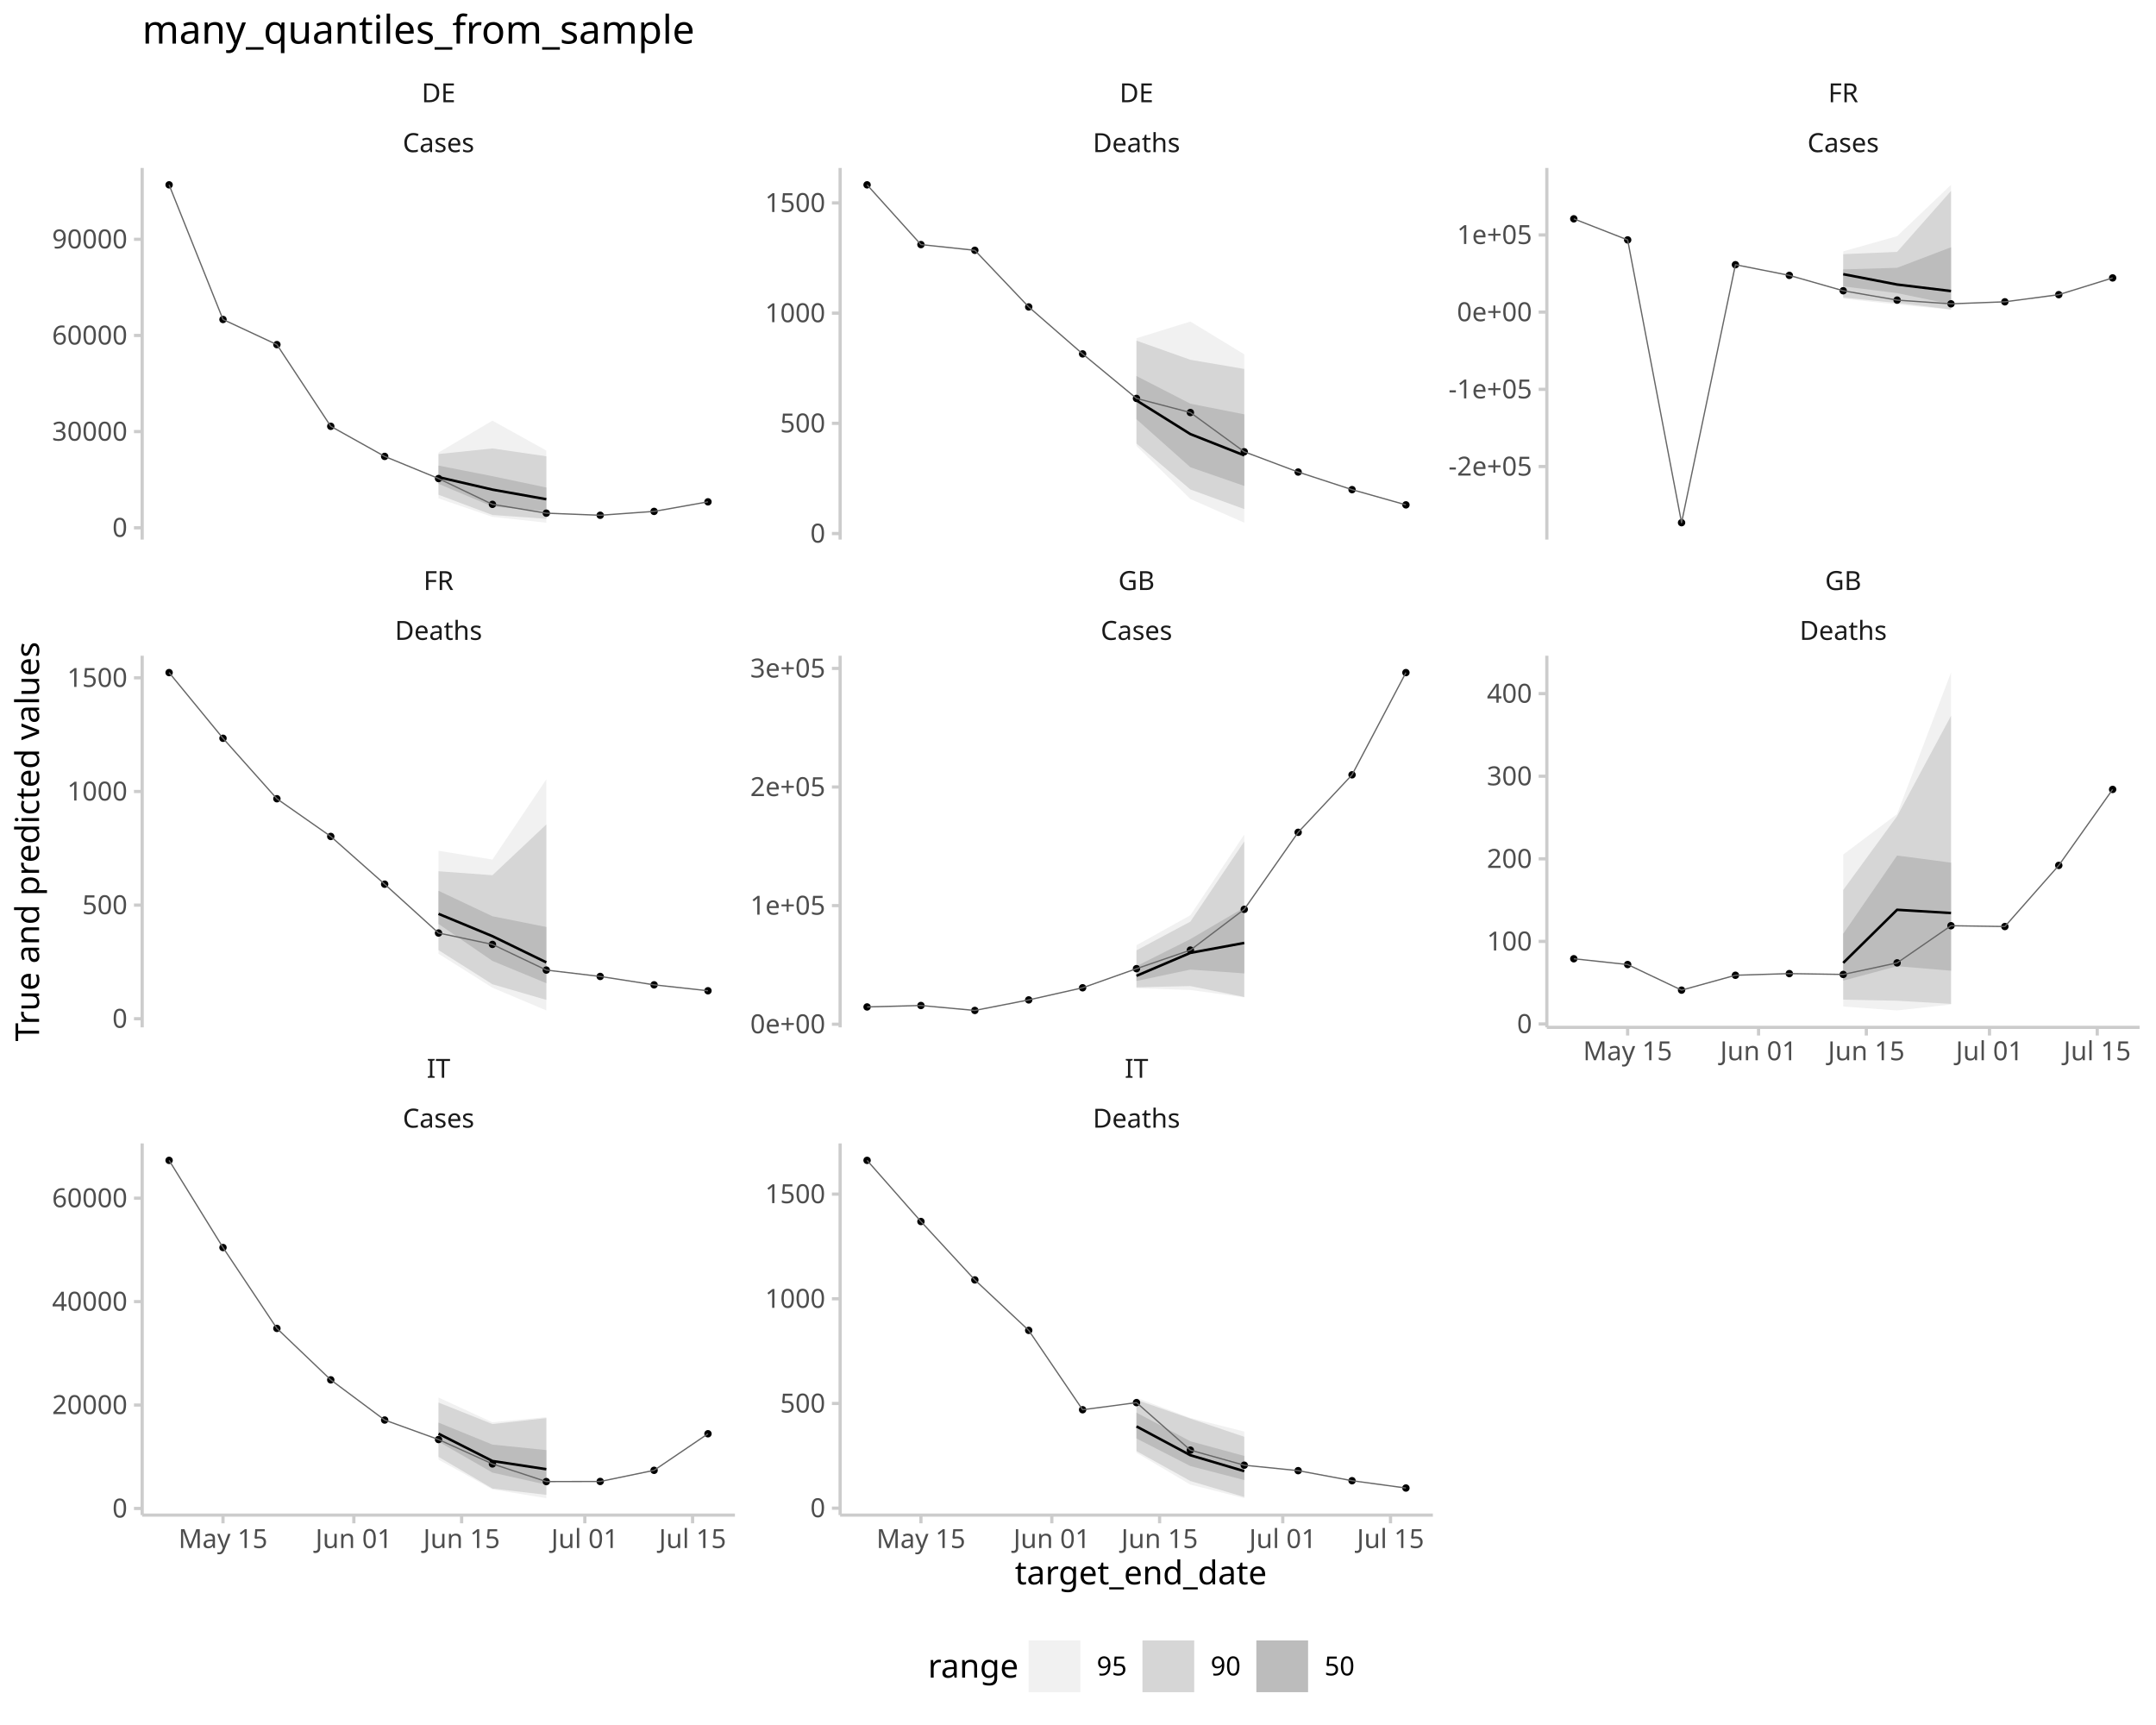
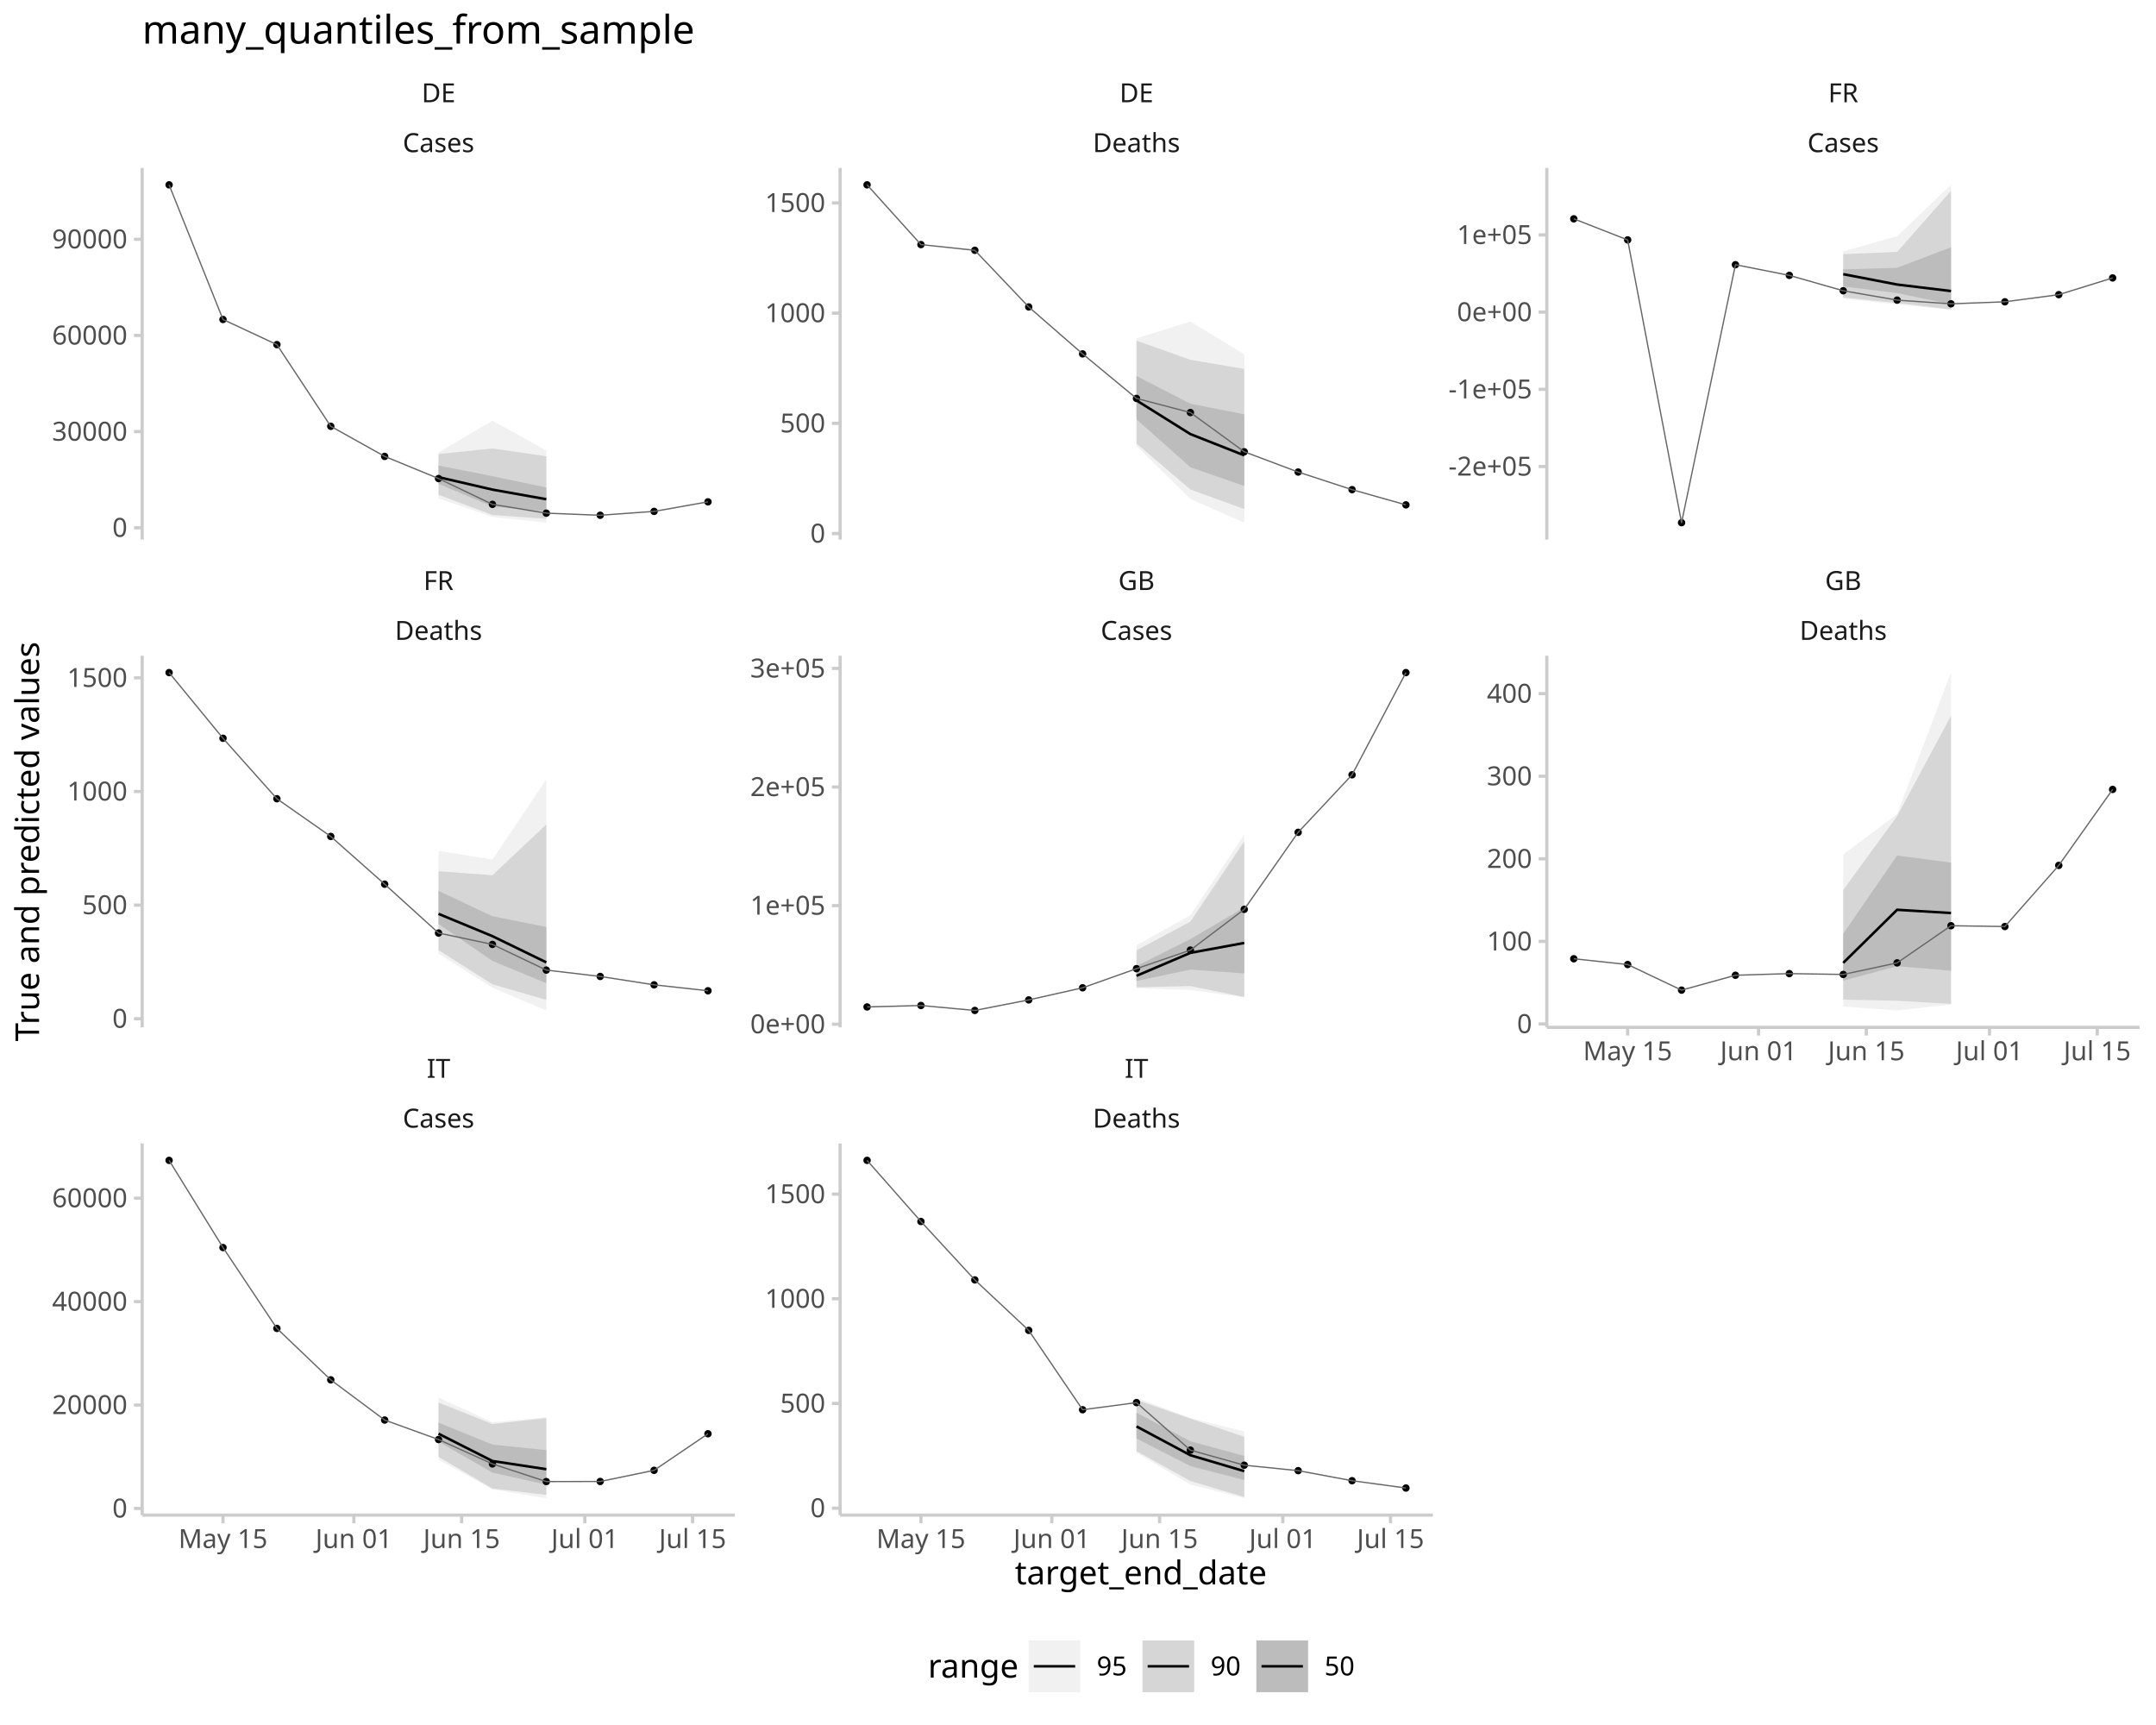
<svg xmlns="http://www.w3.org/2000/svg" class="svglite" data-engine-version="2.0" width="720.00pt" height="576.00pt" viewBox="0 0 720.00 576.00">
  <defs>
    <style type="text/css">
    .svglite line, .svglite polyline, .svglite polygon, .svglite path, .svglite rect, .svglite circle {
      fill: none;
      stroke: #000000;
      stroke-linecap: round;
      stroke-linejoin: round;
      stroke-miterlimit: 10.00;
    }
  </style>
  </defs>
  <rect width="100%" height="100%" style="stroke: none; fill: #FFFFFF;" />
  <defs>
    <clipPath id="cpMC4wMHw3MjAuMDB8MC4wMHw1NzYuMDA=">
      <rect x="0.00" y="0.00" width="720.00" height="576.00" />
    </clipPath>
  </defs>
  <g clip-path="url(#cpMC4wMHw3MjAuMDB8MC4wMHw1NzYuMDA=)">
</g>
  <defs>
    <clipPath id="cpNDcuNDh8MjQ1LjQzfDU2LjA4fDE4MC4xNw==">
      <rect x="47.48" y="56.08" width="197.95" height="124.09" />
    </clipPath>
  </defs>
  <g clip-path="url(#cpNDcuNDh8MjQ1LjQzfDU2LjA4fDE4MC4xNw==)">
    <polygon points="146.45,151.10 164.45,140.46 182.44,150.44 182.44,174.53 164.45,172.59 146.45,166.43 " style="stroke-width: 0.00; stroke: none; stroke-linecap: butt; fill: #F1F1F1;" />
    <polygon points="146.45,151.61 164.45,149.74 182.44,152.36 182.44,173.23 164.45,171.96 146.45,165.21 " style="stroke-width: 0.00; stroke: none; stroke-linecap: butt; fill: #D6D6D6;" />
    <polygon points="146.45,155.47 164.45,159.00 182.44,162.79 182.44,170.69 164.45,169.14 146.45,161.56 " style="stroke-width: 0.00; stroke: none; stroke-linecap: butt; fill: #BCBCBC;" />
    <polyline points="146.45,159.33 164.45,163.49 182.44,166.70 " style="stroke-width: 0.85; stroke-linecap: butt;" />
    <circle cx="56.47" cy="61.72" r="0.89" style="stroke-width: 0.71; fill: #000000;" />
    <circle cx="74.47" cy="106.68" r="0.89" style="stroke-width: 0.71; fill: #000000;" />
    <circle cx="92.47" cy="115.07" r="0.89" style="stroke-width: 0.71; fill: #000000;" />
    <circle cx="110.46" cy="142.35" r="0.89" style="stroke-width: 0.71; fill: #000000;" />
    <circle cx="128.46" cy="152.40" r="0.89" style="stroke-width: 0.71; fill: #000000;" />
    <circle cx="146.45" cy="159.79" r="0.89" style="stroke-width: 0.71; fill: #000000;" />
    <circle cx="164.45" cy="168.41" r="0.89" style="stroke-width: 0.71; fill: #000000;" />
    <circle cx="182.44" cy="171.35" r="0.89" style="stroke-width: 0.71; fill: #000000;" />
    <circle cx="200.44" cy="172.05" r="0.89" style="stroke-width: 0.71; fill: #000000;" />
    <circle cx="218.43" cy="170.76" r="0.89" style="stroke-width: 0.71; fill: #000000;" />
    <circle cx="236.43" cy="167.57" r="0.89" style="stroke-width: 0.71; fill: #000000;" />
    <polyline points="56.47,61.72 74.47,106.68 92.47,115.07 110.46,142.35 128.46,152.40 146.45,159.79 164.45,168.41 182.44,171.35 200.44,172.05 218.43,170.76 236.43,167.57 " style="stroke-width: 0.43; stroke: #666666; stroke-linecap: butt;" />
  </g>
  <g clip-path="url(#cpMC4wMHw3MjAuMDB8MC4wMHw1NzYuMDA=)">
</g>
  <defs>
    <clipPath id="cpNDcuNDh8MjQ1LjQzfDIxOC45NXwzNDMuMDQ=">
      <rect x="47.48" y="218.95" width="197.95" height="124.09" />
    </clipPath>
  </defs>
  <g clip-path="url(#cpNDcuNDh8MjQ1LjQzfDIxOC45NXwzNDMuMDQ=)">
    <polygon points="146.45,284.08 164.45,287.03 182.44,260.23 182.44,337.40 164.45,329.81 146.45,318.48 " style="stroke-width: 0.00; stroke: none; stroke-linecap: butt; fill: #F1F1F1;" />
    <polygon points="146.45,290.92 164.45,292.25 182.44,275.30 182.44,333.88 164.45,328.66 146.45,317.26 " style="stroke-width: 0.00; stroke: none; stroke-linecap: butt; fill: #D6D6D6;" />
    <polygon points="146.45,297.45 164.45,305.95 182.44,309.53 182.44,328.30 164.45,320.86 146.45,308.52 " style="stroke-width: 0.00; stroke: none; stroke-linecap: butt; fill: #BCBCBC;" />
    <polyline points="146.45,305.15 164.45,312.60 182.44,321.35 " style="stroke-width: 0.85; stroke-linecap: butt;" />
    <circle cx="56.47" cy="224.59" r="0.89" style="stroke-width: 0.71; fill: #000000;" />
    <circle cx="74.47" cy="246.52" r="0.89" style="stroke-width: 0.71; fill: #000000;" />
    <circle cx="92.47" cy="266.71" r="0.89" style="stroke-width: 0.71; fill: #000000;" />
    <circle cx="110.46" cy="279.30" r="0.89" style="stroke-width: 0.71; fill: #000000;" />
    <circle cx="128.46" cy="295.24" r="0.89" style="stroke-width: 0.71; fill: #000000;" />
    <circle cx="146.45" cy="311.55" r="0.89" style="stroke-width: 0.71; fill: #000000;" />
    <circle cx="164.45" cy="315.35" r="0.89" style="stroke-width: 0.71; fill: #000000;" />
    <circle cx="182.44" cy="323.92" r="0.89" style="stroke-width: 0.71; fill: #000000;" />
    <circle cx="200.44" cy="326.05" r="0.89" style="stroke-width: 0.71; fill: #000000;" />
    <circle cx="218.43" cy="328.85" r="0.89" style="stroke-width: 0.71; fill: #000000;" />
    <circle cx="236.43" cy="330.83" r="0.89" style="stroke-width: 0.71; fill: #000000;" />
    <polyline points="56.47,224.59 74.47,246.52 92.47,266.71 110.46,279.30 128.46,295.24 146.45,311.55 164.45,315.35 182.44,323.92 200.44,326.05 218.43,328.85 236.43,330.83 " style="stroke-width: 0.43; stroke: #666666; stroke-linecap: butt;" />
  </g>
  <g clip-path="url(#cpMC4wMHw3MjAuMDB8MC4wMHw1NzYuMDA=)">
</g>
  <defs>
    <clipPath id="cpNDcuNDh8MjQ1LjQzfDM4MS44Mnw1MDUuOTE=">
      <rect x="47.48" y="381.82" width="197.95" height="124.09" />
    </clipPath>
  </defs>
  <g clip-path="url(#cpNDcuNDh8MjQ1LjQzfDM4MS44Mnw1MDUuOTE=)">
    <polygon points="146.45,466.66 164.45,474.92 182.44,473.19 182.44,500.27 164.45,497.32 146.45,487.39 " style="stroke-width: 0.00; stroke: none; stroke-linecap: butt; fill: #F1F1F1;" />
    <polygon points="146.45,468.33 164.45,475.51 182.44,473.52 182.44,499.14 164.45,497.04 146.45,486.46 " style="stroke-width: 0.00; stroke: none; stroke-linecap: butt; fill: #D6D6D6;" />
    <polygon points="146.45,475.03 164.45,482.37 182.44,484.21 182.44,495.74 164.45,491.73 146.45,481.38 " style="stroke-width: 0.00; stroke: none; stroke-linecap: butt; fill: #BCBCBC;" />
    <polyline points="146.45,478.74 164.45,487.85 182.44,490.59 " style="stroke-width: 0.85; stroke-linecap: butt;" />
    <circle cx="56.47" cy="387.46" r="0.89" style="stroke-width: 0.71; fill: #000000;" />
    <circle cx="74.47" cy="416.57" r="0.89" style="stroke-width: 0.71; fill: #000000;" />
    <circle cx="92.47" cy="443.57" r="0.89" style="stroke-width: 0.71; fill: #000000;" />
    <circle cx="110.46" cy="460.75" r="0.89" style="stroke-width: 0.71; fill: #000000;" />
    <circle cx="128.46" cy="474.17" r="0.89" style="stroke-width: 0.71; fill: #000000;" />
    <circle cx="146.45" cy="480.68" r="0.89" style="stroke-width: 0.71; fill: #000000;" />
    <circle cx="164.45" cy="488.82" r="0.89" style="stroke-width: 0.71; fill: #000000;" />
    <circle cx="182.44" cy="494.72" r="0.89" style="stroke-width: 0.71; fill: #000000;" />
    <circle cx="200.44" cy="494.68" r="0.89" style="stroke-width: 0.71; fill: #000000;" />
    <circle cx="218.43" cy="490.96" r="0.89" style="stroke-width: 0.71; fill: #000000;" />
    <circle cx="236.43" cy="478.75" r="0.89" style="stroke-width: 0.71; fill: #000000;" />
    <polyline points="56.47,387.46 74.47,416.57 92.47,443.57 110.46,460.75 128.46,474.17 146.45,480.68 164.45,488.82 182.44,494.72 200.44,494.68 218.43,490.96 236.43,478.75 " style="stroke-width: 0.43; stroke: #666666; stroke-linecap: butt;" />
  </g>
  <g clip-path="url(#cpMC4wMHw3MjAuMDB8MC4wMHw1NzYuMDA=)">
</g>
  <defs>
    <clipPath id="cpMjgwLjU2fDQ3OC41MXw1Ni4wOHwxODAuMTc=">
      <rect x="280.56" y="56.08" width="197.95" height="124.09" />
    </clipPath>
  </defs>
  <g clip-path="url(#cpMjgwLjU2fDQ3OC41MXw1Ni4wOHwxODAuMTc=)">
    <polygon points="379.53,112.94 397.53,107.37 415.52,118.31 415.52,174.53 397.53,166.63 379.53,148.90 " style="stroke-width: 0.00; stroke: none; stroke-linecap: butt; fill: #F1F1F1;" />
    <polygon points="379.53,113.75 397.53,120.14 415.52,123.20 415.52,169.99 397.53,163.45 379.53,148.09 " style="stroke-width: 0.00; stroke: none; stroke-linecap: butt; fill: #D6D6D6;" />
    <polygon points="379.53,125.56 397.53,134.80 415.52,138.35 415.52,162.26 397.53,156.02 379.53,139.99 " style="stroke-width: 0.00; stroke: none; stroke-linecap: butt; fill: #BCBCBC;" />
    <polyline points="379.53,133.70 397.53,144.95 415.52,152.05 " style="stroke-width: 0.85; stroke-linecap: butt;" />
    <circle cx="289.56" cy="61.72" r="0.89" style="stroke-width: 0.71; fill: #000000;" />
    <circle cx="307.55" cy="81.67" r="0.89" style="stroke-width: 0.71; fill: #000000;" />
    <circle cx="325.55" cy="83.58" r="0.89" style="stroke-width: 0.71; fill: #000000;" />
    <circle cx="343.54" cy="102.49" r="0.89" style="stroke-width: 0.71; fill: #000000;" />
    <circle cx="361.54" cy="118.17" r="0.89" style="stroke-width: 0.71; fill: #000000;" />
    <circle cx="379.53" cy="133.04" r="0.89" style="stroke-width: 0.71; fill: #000000;" />
    <circle cx="397.53" cy="137.75" r="0.89" style="stroke-width: 0.71; fill: #000000;" />
    <circle cx="415.52" cy="150.85" r="0.89" style="stroke-width: 0.71; fill: #000000;" />
    <circle cx="433.52" cy="157.62" r="0.89" style="stroke-width: 0.71; fill: #000000;" />
    <circle cx="451.52" cy="163.50" r="0.89" style="stroke-width: 0.71; fill: #000000;" />
    <circle cx="469.51" cy="168.58" r="0.89" style="stroke-width: 0.71; fill: #000000;" />
    <polyline points="289.56,61.72 307.55,81.67 325.55,83.58 343.54,102.49 361.54,118.17 379.53,133.04 397.53,137.75 415.52,150.85 433.52,157.62 451.52,163.50 469.51,168.58 " style="stroke-width: 0.43; stroke: #666666; stroke-linecap: butt;" />
  </g>
  <g clip-path="url(#cpMC4wMHw3MjAuMDB8MC4wMHw1NzYuMDA=)">
</g>
  <defs>
    <clipPath id="cpMjgwLjU2fDQ3OC41MXwyMTguOTV8MzQzLjA0">
      <rect x="280.56" y="218.95" width="197.95" height="124.09" />
    </clipPath>
  </defs>
  <g clip-path="url(#cpMjgwLjU2fDQ3OC41MXwyMTguOTV8MzQzLjA0)">
    <polygon points="379.53,315.62 397.53,305.61 415.52,278.68 415.52,333.03 397.53,330.57 379.53,329.97 " style="stroke-width: 0.00; stroke: none; stroke-linecap: butt; fill: #F1F1F1;" />
    <polygon points="379.53,317.33 397.53,307.74 415.52,280.98 415.52,332.91 397.53,329.26 379.53,329.67 " style="stroke-width: 0.00; stroke: none; stroke-linecap: butt; fill: #D6D6D6;" />
    <polygon points="379.53,322.61 397.53,313.57 415.52,303.03 415.52,325.03 397.53,323.76 379.53,327.56 " style="stroke-width: 0.00; stroke: none; stroke-linecap: butt; fill: #BCBCBC;" />
    <polyline points="379.53,325.84 397.53,318.17 415.52,314.86 " style="stroke-width: 0.85; stroke-linecap: butt;" />
    <circle cx="289.56" cy="336.23" r="0.89" style="stroke-width: 0.71; fill: #000000;" />
    <circle cx="307.55" cy="335.75" r="0.89" style="stroke-width: 0.71; fill: #000000;" />
    <circle cx="325.55" cy="337.40" r="0.89" style="stroke-width: 0.71; fill: #000000;" />
    <circle cx="343.54" cy="333.88" r="0.89" style="stroke-width: 0.71; fill: #000000;" />
    <circle cx="361.54" cy="329.83" r="0.89" style="stroke-width: 0.71; fill: #000000;" />
    <circle cx="379.53" cy="323.45" r="0.89" style="stroke-width: 0.71; fill: #000000;" />
    <circle cx="397.53" cy="317.25" r="0.89" style="stroke-width: 0.71; fill: #000000;" />
    <circle cx="415.52" cy="303.64" r="0.89" style="stroke-width: 0.71; fill: #000000;" />
    <circle cx="433.52" cy="277.92" r="0.89" style="stroke-width: 0.71; fill: #000000;" />
    <circle cx="451.52" cy="258.72" r="0.89" style="stroke-width: 0.71; fill: #000000;" />
    <circle cx="469.51" cy="224.59" r="0.89" style="stroke-width: 0.71; fill: #000000;" />
    <polyline points="289.56,336.23 307.55,335.75 325.55,337.40 343.54,333.88 361.54,329.83 379.53,323.45 397.53,317.25 415.52,303.64 433.52,277.92 451.52,258.72 469.51,224.59 " style="stroke-width: 0.43; stroke: #666666; stroke-linecap: butt;" />
  </g>
  <g clip-path="url(#cpMC4wMHw3MjAuMDB8MC4wMHw1NzYuMDA=)">
</g>
  <defs>
    <clipPath id="cpMjgwLjU2fDQ3OC41MXwzODEuODJ8NTA1Ljkx">
      <rect x="280.56" y="381.82" width="197.95" height="124.09" />
    </clipPath>
  </defs>
  <g clip-path="url(#cpMjgwLjU2fDQ3OC41MXwzODEuODJ8NTA1Ljkx)">
    <polygon points="379.53,466.73 397.53,473.48 415.52,478.02 415.52,500.27 397.53,495.73 379.53,485.09 " style="stroke-width: 0.00; stroke: none; stroke-linecap: butt; fill: #F1F1F1;" />
    <polygon points="379.53,467.44 397.53,473.69 415.52,479.76 415.52,499.87 397.53,494.53 379.53,484.54 " style="stroke-width: 0.00; stroke: none; stroke-linecap: butt; fill: #D6D6D6;" />
    <polygon points="379.53,471.70 397.53,481.26 415.52,486.15 415.52,494.21 397.53,489.54 379.53,480.33 " style="stroke-width: 0.00; stroke: none; stroke-linecap: butt; fill: #BCBCBC;" />
    <polyline points="379.53,476.30 397.53,485.92 415.52,491.24 " style="stroke-width: 0.85; stroke-linecap: butt;" />
    <circle cx="289.56" cy="387.46" r="0.89" style="stroke-width: 0.71; fill: #000000;" />
    <circle cx="307.55" cy="407.88" r="0.89" style="stroke-width: 0.71; fill: #000000;" />
    <circle cx="325.55" cy="427.38" r="0.89" style="stroke-width: 0.71; fill: #000000;" />
    <circle cx="343.54" cy="444.23" r="0.89" style="stroke-width: 0.71; fill: #000000;" />
    <circle cx="361.54" cy="470.73" r="0.89" style="stroke-width: 0.71; fill: #000000;" />
    <circle cx="379.53" cy="468.35" r="0.89" style="stroke-width: 0.71; fill: #000000;" />
    <circle cx="397.53" cy="484.22" r="0.89" style="stroke-width: 0.71; fill: #000000;" />
    <circle cx="415.52" cy="489.25" r="0.89" style="stroke-width: 0.71; fill: #000000;" />
    <circle cx="433.52" cy="491.07" r="0.89" style="stroke-width: 0.71; fill: #000000;" />
    <circle cx="451.52" cy="494.43" r="0.89" style="stroke-width: 0.71; fill: #000000;" />
    <circle cx="469.51" cy="496.87" r="0.89" style="stroke-width: 0.71; fill: #000000;" />
    <polyline points="289.56,387.46 307.55,407.88 325.55,427.38 343.54,444.23 361.54,470.73 379.53,468.35 397.53,484.22 415.52,489.25 433.52,491.07 451.52,494.43 469.51,496.87 " style="stroke-width: 0.43; stroke: #666666; stroke-linecap: butt;" />
  </g>
  <g clip-path="url(#cpMC4wMHw3MjAuMDB8MC4wMHw1NzYuMDA=)">
</g>
  <defs>
    <clipPath id="cpNTE2LjU3fDcxNC41Mnw1Ni4wOHwxODAuMTc=">
      <rect x="516.57" y="56.08" width="197.95" height="124.09" />
    </clipPath>
  </defs>
  <g clip-path="url(#cpNTE2LjU3fDcxNC41Mnw1Ni4wOHwxODAuMTc=)">
    <polygon points="615.55,83.93 633.54,78.86 651.54,61.72 651.54,103.44 633.54,101.69 615.55,99.73 " style="stroke-width: 0.00; stroke: none; stroke-linecap: butt; fill: #F1F1F1;" />
    <polygon points="615.55,84.87 633.54,84.10 651.54,63.76 651.54,103.33 633.54,101.17 615.55,99.35 " style="stroke-width: 0.00; stroke: none; stroke-linecap: butt; fill: #D6D6D6;" />
    <polygon points="615.55,89.96 633.54,89.42 651.54,82.56 651.54,101.60 633.54,97.87 615.55,95.63 " style="stroke-width: 0.00; stroke: none; stroke-linecap: butt; fill: #BCBCBC;" />
    <polyline points="615.55,91.55 633.54,95.01 651.54,97.19 " style="stroke-width: 0.85; stroke-linecap: butt;" />
    <circle cx="525.57" cy="73.07" r="0.89" style="stroke-width: 0.71; fill: #000000;" />
    <circle cx="543.56" cy="80.11" r="0.89" style="stroke-width: 0.71; fill: #000000;" />
    <circle cx="561.56" cy="174.53" r="0.89" style="stroke-width: 0.71; fill: #000000;" />
    <circle cx="579.55" cy="88.39" r="0.89" style="stroke-width: 0.71; fill: #000000;" />
    <circle cx="597.55" cy="91.95" r="0.89" style="stroke-width: 0.71; fill: #000000;" />
    <circle cx="615.55" cy="97.09" r="0.89" style="stroke-width: 0.71; fill: #000000;" />
    <circle cx="633.54" cy="100.21" r="0.89" style="stroke-width: 0.71; fill: #000000;" />
    <circle cx="651.54" cy="101.45" r="0.89" style="stroke-width: 0.71; fill: #000000;" />
    <circle cx="669.53" cy="100.78" r="0.89" style="stroke-width: 0.71; fill: #000000;" />
    <circle cx="687.53" cy="98.39" r="0.89" style="stroke-width: 0.71; fill: #000000;" />
    <circle cx="705.52" cy="92.80" r="0.89" style="stroke-width: 0.71; fill: #000000;" />
    <polyline points="525.57,73.07 543.56,80.11 561.56,174.53 579.55,88.39 597.55,91.95 615.55,97.09 633.54,100.21 651.54,101.45 669.53,100.78 687.53,98.39 705.52,92.80 " style="stroke-width: 0.43; stroke: #666666; stroke-linecap: butt;" />
  </g>
  <g clip-path="url(#cpMC4wMHw3MjAuMDB8MC4wMHw1NzYuMDA=)">
</g>
  <defs>
    <clipPath id="cpNTE2LjU3fDcxNC41MnwyMTguOTV8MzQzLjA0">
      <rect x="516.57" y="218.95" width="197.95" height="124.09" />
    </clipPath>
  </defs>
  <g clip-path="url(#cpNTE2LjU3fDcxNC41MnwyMTguOTV8MzQzLjA0)">
    <polygon points="615.55,285.33 633.54,271.82 651.54,224.59 651.54,335.41 633.54,337.40 615.55,336.10 " style="stroke-width: 0.00; stroke: none; stroke-linecap: butt; fill: #F1F1F1;" />
    <polygon points="615.55,297.17 633.54,272.53 651.54,239.03 651.54,335.21 633.54,334.16 615.55,333.80 " style="stroke-width: 0.00; stroke: none; stroke-linecap: butt; fill: #D6D6D6;" />
    <polygon points="615.55,311.79 633.54,285.67 651.54,288.06 651.54,324.13 633.54,322.63 615.55,327.44 " style="stroke-width: 0.00; stroke: none; stroke-linecap: butt; fill: #BCBCBC;" />
    <polyline points="615.55,321.52 633.54,303.79 651.54,304.87 " style="stroke-width: 0.85; stroke-linecap: butt;" />
    <circle cx="525.57" cy="320.14" r="0.89" style="stroke-width: 0.71; fill: #000000;" />
    <circle cx="543.56" cy="322.07" r="0.89" style="stroke-width: 0.71; fill: #000000;" />
    <circle cx="561.56" cy="330.62" r="0.89" style="stroke-width: 0.71; fill: #000000;" />
    <circle cx="579.55" cy="325.65" r="0.89" style="stroke-width: 0.71; fill: #000000;" />
    <circle cx="597.55" cy="325.10" r="0.89" style="stroke-width: 0.71; fill: #000000;" />
    <circle cx="615.55" cy="325.38" r="0.89" style="stroke-width: 0.71; fill: #000000;" />
    <circle cx="633.54" cy="321.52" r="0.89" style="stroke-width: 0.71; fill: #000000;" />
    <circle cx="651.54" cy="309.11" r="0.89" style="stroke-width: 0.71; fill: #000000;" />
    <circle cx="669.53" cy="309.38" r="0.89" style="stroke-width: 0.71; fill: #000000;" />
    <circle cx="687.53" cy="288.97" r="0.89" style="stroke-width: 0.71; fill: #000000;" />
    <circle cx="705.52" cy="263.60" r="0.89" style="stroke-width: 0.71; fill: #000000;" />
    <polyline points="525.57,320.14 543.56,322.07 561.56,330.62 579.55,325.65 597.55,325.10 615.55,325.38 633.54,321.52 651.54,309.11 669.53,309.38 687.53,288.97 705.52,263.60 " style="stroke-width: 0.43; stroke: #666666; stroke-linecap: butt;" />
  </g>
  <g clip-path="url(#cpMC4wMHw3MjAuMDB8MC4wMHw1NzYuMDA=)">
</g>
  <defs>
    <clipPath id="cpNTE2LjU3fDcxNC41MnwzODEuODJ8NTA1Ljkx">
      <rect x="516.57" y="381.82" width="197.95" height="124.09" />
    </clipPath>
  </defs>
  <g clip-path="url(#cpNTE2LjU3fDcxNC41MnwzODEuODJ8NTA1Ljkx)">
</g>
  <g clip-path="url(#cpMC4wMHw3MjAuMDB8MC4wMHw1NzYuMDA=)">
</g>
  <defs>
    <clipPath id="cpNDcuNDh8MjQ1LjQzfDM0OC41MnwzODEuODI=">
      <rect x="47.48" y="348.52" width="197.95" height="33.30" />
    </clipPath>
  </defs>
  <g clip-path="url(#cpNDcuNDh8MjQ1LjQzfDM0OC41MnwzODEuODI=)">
    <text x="146.45" y="359.88" text-anchor="middle" style="font-size: 8.80px; fill: #1A1A1A; font-family: sans;" textLength="7.82px" lengthAdjust="spacingAndGlyphs">IT</text>
    <text x="146.45" y="376.53" text-anchor="middle" style="font-size: 8.80px; fill: #1A1A1A; font-family: sans;" textLength="24.95px" lengthAdjust="spacingAndGlyphs">Cases</text>
  </g>
  <g clip-path="url(#cpMC4wMHw3MjAuMDB8MC4wMHw1NzYuMDA=)">
</g>
  <defs>
    <clipPath id="cpMjgwLjU2fDQ3OC41MXwzNDguNTJ8MzgxLjgy">
      <rect x="280.56" y="348.52" width="197.95" height="33.30" />
    </clipPath>
  </defs>
  <g clip-path="url(#cpMjgwLjU2fDQ3OC41MXwzNDguNTJ8MzgxLjgy)">
    <text x="379.53" y="359.88" text-anchor="middle" style="font-size: 8.80px; fill: #1A1A1A; font-family: sans;" textLength="7.82px" lengthAdjust="spacingAndGlyphs">IT</text>
    <text x="379.53" y="376.53" text-anchor="middle" style="font-size: 8.80px; fill: #1A1A1A; font-family: sans;" textLength="27.89px" lengthAdjust="spacingAndGlyphs">Deaths</text>
  </g>
  <g clip-path="url(#cpMC4wMHw3MjAuMDB8MC4wMHw1NzYuMDA=)">
</g>
  <defs>
    <clipPath id="cpNTE2LjU3fDcxNC41MnwzNDguNTJ8MzgxLjgy">
      <rect x="516.57" y="348.52" width="197.95" height="33.30" />
    </clipPath>
  </defs>
  <g clip-path="url(#cpNTE2LjU3fDcxNC41MnwzNDguNTJ8MzgxLjgy)">
</g>
  <g clip-path="url(#cpMC4wMHw3MjAuMDB8MC4wMHw1NzYuMDA=)">
</g>
  <defs>
    <clipPath id="cpNDcuNDh8MjQ1LjQzfDE4NS42NXwyMTguOTU=">
      <rect x="47.48" y="185.65" width="197.95" height="33.30" />
    </clipPath>
  </defs>
  <g clip-path="url(#cpNDcuNDh8MjQ1LjQzfDE4NS42NXwyMTguOTU=)">
    <text x="146.45" y="197.01" text-anchor="middle" style="font-size: 8.80px; fill: #1A1A1A; font-family: sans;" textLength="11.73px" lengthAdjust="spacingAndGlyphs">FR</text>
    <text x="146.45" y="213.66" text-anchor="middle" style="font-size: 8.80px; fill: #1A1A1A; font-family: sans;" textLength="27.89px" lengthAdjust="spacingAndGlyphs">Deaths</text>
  </g>
  <g clip-path="url(#cpMC4wMHw3MjAuMDB8MC4wMHw1NzYuMDA=)">
</g>
  <defs>
    <clipPath id="cpMjgwLjU2fDQ3OC41MXwxODUuNjV8MjE4Ljk1">
      <rect x="280.56" y="185.65" width="197.95" height="33.30" />
    </clipPath>
  </defs>
  <g clip-path="url(#cpMjgwLjU2fDQ3OC41MXwxODUuNjV8MjE4Ljk1)">
    <text x="379.53" y="197.01" text-anchor="middle" style="font-size: 8.80px; fill: #1A1A1A; font-family: sans;" textLength="12.72px" lengthAdjust="spacingAndGlyphs">GB</text>
    <text x="379.53" y="213.66" text-anchor="middle" style="font-size: 8.80px; fill: #1A1A1A; font-family: sans;" textLength="24.95px" lengthAdjust="spacingAndGlyphs">Cases</text>
  </g>
  <g clip-path="url(#cpMC4wMHw3MjAuMDB8MC4wMHw1NzYuMDA=)">
</g>
  <defs>
    <clipPath id="cpNTE2LjU3fDcxNC41MnwxODUuNjV8MjE4Ljk1">
      <rect x="516.57" y="185.65" width="197.95" height="33.30" />
    </clipPath>
  </defs>
  <g clip-path="url(#cpNTE2LjU3fDcxNC41MnwxODUuNjV8MjE4Ljk1)">
    <text x="615.55" y="197.01" text-anchor="middle" style="font-size: 8.80px; fill: #1A1A1A; font-family: sans;" textLength="12.72px" lengthAdjust="spacingAndGlyphs">GB</text>
    <text x="615.55" y="213.66" text-anchor="middle" style="font-size: 8.80px; fill: #1A1A1A; font-family: sans;" textLength="27.89px" lengthAdjust="spacingAndGlyphs">Deaths</text>
  </g>
  <g clip-path="url(#cpMC4wMHw3MjAuMDB8MC4wMHw1NzYuMDA=)">
</g>
  <defs>
    <clipPath id="cpNDcuNDh8MjQ1LjQzfDIyLjc4fDU2LjA4">
      <rect x="47.48" y="22.78" width="197.95" height="33.30" />
    </clipPath>
  </defs>
  <g clip-path="url(#cpNDcuNDh8MjQ1LjQzfDIyLjc4fDU2LjA4)">
    <text x="146.45" y="34.14" text-anchor="middle" style="font-size: 8.80px; fill: #1A1A1A; font-family: sans;" textLength="12.23px" lengthAdjust="spacingAndGlyphs">DE</text>
    <text x="146.45" y="50.79" text-anchor="middle" style="font-size: 8.80px; fill: #1A1A1A; font-family: sans;" textLength="24.95px" lengthAdjust="spacingAndGlyphs">Cases</text>
  </g>
  <g clip-path="url(#cpMC4wMHw3MjAuMDB8MC4wMHw1NzYuMDA=)">
</g>
  <defs>
    <clipPath id="cpMjgwLjU2fDQ3OC41MXwyMi43OHw1Ni4wOA==">
      <rect x="280.56" y="22.78" width="197.95" height="33.30" />
    </clipPath>
  </defs>
  <g clip-path="url(#cpMjgwLjU2fDQ3OC41MXwyMi43OHw1Ni4wOA==)">
    <text x="379.53" y="34.14" text-anchor="middle" style="font-size: 8.80px; fill: #1A1A1A; font-family: sans;" textLength="12.23px" lengthAdjust="spacingAndGlyphs">DE</text>
    <text x="379.53" y="50.79" text-anchor="middle" style="font-size: 8.80px; fill: #1A1A1A; font-family: sans;" textLength="27.89px" lengthAdjust="spacingAndGlyphs">Deaths</text>
  </g>
  <g clip-path="url(#cpMC4wMHw3MjAuMDB8MC4wMHw1NzYuMDA=)">
</g>
  <defs>
    <clipPath id="cpNTE2LjU3fDcxNC41MnwyMi43OHw1Ni4wOA==">
      <rect x="516.57" y="22.78" width="197.95" height="33.30" />
    </clipPath>
  </defs>
  <g clip-path="url(#cpNTE2LjU3fDcxNC41MnwyMi43OHw1Ni4wOA==)">
    <text x="615.55" y="34.14" text-anchor="middle" style="font-size: 8.80px; fill: #1A1A1A; font-family: sans;" textLength="11.73px" lengthAdjust="spacingAndGlyphs">FR</text>
    <text x="615.55" y="50.79" text-anchor="middle" style="font-size: 8.80px; fill: #1A1A1A; font-family: sans;" textLength="24.95px" lengthAdjust="spacingAndGlyphs">Cases</text>
  </g>
  <g clip-path="url(#cpMC4wMHw3MjAuMDB8MC4wMHw1NzYuMDA=)">
    <polyline points="47.48,505.91 245.43,505.91 " style="stroke-width: 1.07; stroke: #CCCCCC; stroke-linecap: butt;" />
    <polyline points="74.47,508.65 74.47,505.91 " style="stroke-width: 1.07; stroke: #CCCCCC; stroke-linecap: butt;" />
    <polyline points="118.17,508.65 118.17,505.91 " style="stroke-width: 1.07; stroke: #CCCCCC; stroke-linecap: butt;" />
    <polyline points="154.16,508.65 154.16,505.91 " style="stroke-width: 1.07; stroke: #CCCCCC; stroke-linecap: butt;" />
    <polyline points="195.30,508.65 195.30,505.91 " style="stroke-width: 1.07; stroke: #CCCCCC; stroke-linecap: butt;" />
    <polyline points="231.29,508.65 231.29,505.91 " style="stroke-width: 1.07; stroke: #CCCCCC; stroke-linecap: butt;" />
    <text x="74.47" y="516.90" text-anchor="middle" style="font-size: 8.80px; fill: #4D4D4D; font-family: sans;" textLength="28.87px" lengthAdjust="spacingAndGlyphs">May 15</text>
    <text x="118.17" y="516.90" text-anchor="middle" style="font-size: 8.80px; fill: #4D4D4D; font-family: sans;" textLength="26.43px" lengthAdjust="spacingAndGlyphs">Jun 01</text>
    <text x="154.16" y="516.90" text-anchor="middle" style="font-size: 8.80px; fill: #4D4D4D; font-family: sans;" textLength="26.43px" lengthAdjust="spacingAndGlyphs">Jun 15</text>
    <text x="195.30" y="516.90" text-anchor="middle" style="font-size: 8.80px; fill: #4D4D4D; font-family: sans;" textLength="23.49px" lengthAdjust="spacingAndGlyphs">Jul 01</text>
    <text x="231.29" y="516.90" text-anchor="middle" style="font-size: 8.80px; fill: #4D4D4D; font-family: sans;" textLength="23.49px" lengthAdjust="spacingAndGlyphs">Jul 15</text>
    <polyline points="280.56,505.91 478.51,505.91 " style="stroke-width: 1.07; stroke: #CCCCCC; stroke-linecap: butt;" />
    <polyline points="307.55,508.65 307.55,505.91 " style="stroke-width: 1.07; stroke: #CCCCCC; stroke-linecap: butt;" />
    <polyline points="351.26,508.65 351.26,505.91 " style="stroke-width: 1.07; stroke: #CCCCCC; stroke-linecap: butt;" />
    <polyline points="387.25,508.65 387.25,505.91 " style="stroke-width: 1.07; stroke: #CCCCCC; stroke-linecap: butt;" />
    <polyline points="428.38,508.65 428.38,505.91 " style="stroke-width: 1.07; stroke: #CCCCCC; stroke-linecap: butt;" />
    <polyline points="464.37,508.65 464.37,505.91 " style="stroke-width: 1.07; stroke: #CCCCCC; stroke-linecap: butt;" />
    <text x="307.55" y="516.90" text-anchor="middle" style="font-size: 8.80px; fill: #4D4D4D; font-family: sans;" textLength="28.87px" lengthAdjust="spacingAndGlyphs">May 15</text>
    <text x="351.26" y="516.90" text-anchor="middle" style="font-size: 8.80px; fill: #4D4D4D; font-family: sans;" textLength="26.43px" lengthAdjust="spacingAndGlyphs">Jun 01</text>
    <text x="387.25" y="516.90" text-anchor="middle" style="font-size: 8.80px; fill: #4D4D4D; font-family: sans;" textLength="26.43px" lengthAdjust="spacingAndGlyphs">Jun 15</text>
    <text x="428.38" y="516.90" text-anchor="middle" style="font-size: 8.80px; fill: #4D4D4D; font-family: sans;" textLength="23.49px" lengthAdjust="spacingAndGlyphs">Jul 01</text>
    <text x="464.37" y="516.90" text-anchor="middle" style="font-size: 8.80px; fill: #4D4D4D; font-family: sans;" textLength="23.49px" lengthAdjust="spacingAndGlyphs">Jul 15</text>
    <polyline points="516.57,343.04 714.52,343.04 " style="stroke-width: 1.07; stroke: #CCCCCC; stroke-linecap: butt;" />
    <polyline points="543.56,345.78 543.56,343.04 " style="stroke-width: 1.07; stroke: #CCCCCC; stroke-linecap: butt;" />
    <polyline points="587.27,345.78 587.27,343.04 " style="stroke-width: 1.07; stroke: #CCCCCC; stroke-linecap: butt;" />
    <polyline points="623.26,345.78 623.26,343.04 " style="stroke-width: 1.07; stroke: #CCCCCC; stroke-linecap: butt;" />
    <polyline points="664.39,345.78 664.39,343.04 " style="stroke-width: 1.07; stroke: #CCCCCC; stroke-linecap: butt;" />
    <polyline points="700.38,345.78 700.38,343.04 " style="stroke-width: 1.07; stroke: #CCCCCC; stroke-linecap: butt;" />
    <text x="543.56" y="354.03" text-anchor="middle" style="font-size: 8.80px; fill: #4D4D4D; font-family: sans;" textLength="28.87px" lengthAdjust="spacingAndGlyphs">May 15</text>
    <text x="587.27" y="354.03" text-anchor="middle" style="font-size: 8.80px; fill: #4D4D4D; font-family: sans;" textLength="26.43px" lengthAdjust="spacingAndGlyphs">Jun 01</text>
    <text x="623.26" y="354.03" text-anchor="middle" style="font-size: 8.80px; fill: #4D4D4D; font-family: sans;" textLength="26.43px" lengthAdjust="spacingAndGlyphs">Jun 15</text>
    <text x="664.39" y="354.03" text-anchor="middle" style="font-size: 8.80px; fill: #4D4D4D; font-family: sans;" textLength="23.49px" lengthAdjust="spacingAndGlyphs">Jul 01</text>
    <text x="700.38" y="354.03" text-anchor="middle" style="font-size: 8.80px; fill: #4D4D4D; font-family: sans;" textLength="23.49px" lengthAdjust="spacingAndGlyphs">Jul 15</text>
    <polyline points="516.57,180.17 516.57,56.08 " style="stroke-width: 1.07; stroke: #CCCCCC; stroke-linecap: butt;" />
    <text x="511.64" y="158.80" text-anchor="end" style="font-size: 8.80px; fill: #4D4D4D; font-family: sans;" textLength="27.65px" lengthAdjust="spacingAndGlyphs">-2e+05</text>
    <text x="511.64" y="133.03" text-anchor="end" style="font-size: 8.80px; fill: #4D4D4D; font-family: sans;" textLength="27.65px" lengthAdjust="spacingAndGlyphs">-1e+05</text>
    <text x="511.64" y="107.25" text-anchor="end" style="font-size: 8.80px; fill: #4D4D4D; font-family: sans;" textLength="24.72px" lengthAdjust="spacingAndGlyphs">0e+00</text>
    <text x="511.64" y="81.47" text-anchor="end" style="font-size: 8.80px; fill: #4D4D4D; font-family: sans;" textLength="24.72px" lengthAdjust="spacingAndGlyphs">1e+05</text>
    <polyline points="513.83,155.78 516.57,155.78 " style="stroke-width: 1.07; stroke: #CCCCCC; stroke-linecap: butt;" />
    <polyline points="513.83,130.00 516.57,130.00 " style="stroke-width: 1.07; stroke: #CCCCCC; stroke-linecap: butt;" />
    <polyline points="513.83,104.22 516.57,104.22 " style="stroke-width: 1.07; stroke: #CCCCCC; stroke-linecap: butt;" />
    <polyline points="513.83,78.45 516.57,78.45 " style="stroke-width: 1.07; stroke: #CCCCCC; stroke-linecap: butt;" />
    <polyline points="516.57,343.04 516.57,218.95 " style="stroke-width: 1.07; stroke: #CCCCCC; stroke-linecap: butt;" />
    <text x="511.64" y="344.95" text-anchor="end" style="font-size: 8.80px; fill: #4D4D4D; font-family: sans;" textLength="4.89px" lengthAdjust="spacingAndGlyphs">0</text>
    <text x="511.64" y="317.37" text-anchor="end" style="font-size: 8.80px; fill: #4D4D4D; font-family: sans;" textLength="14.68px" lengthAdjust="spacingAndGlyphs">100</text>
    <text x="511.64" y="289.80" text-anchor="end" style="font-size: 8.80px; fill: #4D4D4D; font-family: sans;" textLength="14.68px" lengthAdjust="spacingAndGlyphs">200</text>
    <text x="511.64" y="262.22" text-anchor="end" style="font-size: 8.80px; fill: #4D4D4D; font-family: sans;" textLength="14.68px" lengthAdjust="spacingAndGlyphs">300</text>
    <text x="511.64" y="234.64" text-anchor="end" style="font-size: 8.80px; fill: #4D4D4D; font-family: sans;" textLength="14.68px" lengthAdjust="spacingAndGlyphs">400</text>
    <polyline points="513.83,341.92 516.57,341.92 " style="stroke-width: 1.07; stroke: #CCCCCC; stroke-linecap: butt;" />
    <polyline points="513.83,314.35 516.57,314.35 " style="stroke-width: 1.07; stroke: #CCCCCC; stroke-linecap: butt;" />
    <polyline points="513.83,286.77 516.57,286.77 " style="stroke-width: 1.07; stroke: #CCCCCC; stroke-linecap: butt;" />
    <polyline points="513.83,259.19 516.57,259.19 " style="stroke-width: 1.07; stroke: #CCCCCC; stroke-linecap: butt;" />
    <polyline points="513.83,231.61 516.57,231.61 " style="stroke-width: 1.07; stroke: #CCCCCC; stroke-linecap: butt;" />
    <polyline points="280.56,180.17 280.56,56.08 " style="stroke-width: 1.07; stroke: #CCCCCC; stroke-linecap: butt;" />
    <text x="275.63" y="181.18" text-anchor="end" style="font-size: 8.80px; fill: #4D4D4D; font-family: sans;" textLength="4.89px" lengthAdjust="spacingAndGlyphs">0</text>
    <text x="275.63" y="144.38" text-anchor="end" style="font-size: 8.80px; fill: #4D4D4D; font-family: sans;" textLength="14.68px" lengthAdjust="spacingAndGlyphs">500</text>
    <text x="275.63" y="107.58" text-anchor="end" style="font-size: 8.80px; fill: #4D4D4D; font-family: sans;" textLength="19.58px" lengthAdjust="spacingAndGlyphs">1000</text>
    <text x="275.63" y="70.79" text-anchor="end" style="font-size: 8.80px; fill: #4D4D4D; font-family: sans;" textLength="19.58px" lengthAdjust="spacingAndGlyphs">1500</text>
    <polyline points="277.82,178.15 280.56,178.15 " style="stroke-width: 1.07; stroke: #CCCCCC; stroke-linecap: butt;" />
    <polyline points="277.82,141.35 280.56,141.35 " style="stroke-width: 1.07; stroke: #CCCCCC; stroke-linecap: butt;" />
    <polyline points="277.82,104.56 280.56,104.56 " style="stroke-width: 1.07; stroke: #CCCCCC; stroke-linecap: butt;" />
    <polyline points="277.82,67.76 280.56,67.76 " style="stroke-width: 1.07; stroke: #CCCCCC; stroke-linecap: butt;" />
    <polyline points="280.56,343.04 280.56,218.95 " style="stroke-width: 1.07; stroke: #CCCCCC; stroke-linecap: butt;" />
    <text x="275.63" y="345.02" text-anchor="end" style="font-size: 8.80px; fill: #4D4D4D; font-family: sans;" textLength="24.72px" lengthAdjust="spacingAndGlyphs">0e+00</text>
    <text x="275.63" y="305.42" text-anchor="end" style="font-size: 8.80px; fill: #4D4D4D; font-family: sans;" textLength="24.72px" lengthAdjust="spacingAndGlyphs">1e+05</text>
    <text x="275.63" y="265.82" text-anchor="end" style="font-size: 8.80px; fill: #4D4D4D; font-family: sans;" textLength="24.72px" lengthAdjust="spacingAndGlyphs">2e+05</text>
    <text x="275.63" y="226.22" text-anchor="end" style="font-size: 8.80px; fill: #4D4D4D; font-family: sans;" textLength="24.72px" lengthAdjust="spacingAndGlyphs">3e+05</text>
    <polyline points="277.82,342.00 280.56,342.00 " style="stroke-width: 1.07; stroke: #CCCCCC; stroke-linecap: butt;" />
    <polyline points="277.82,302.39 280.56,302.39 " style="stroke-width: 1.07; stroke: #CCCCCC; stroke-linecap: butt;" />
    <polyline points="277.82,262.79 280.56,262.79 " style="stroke-width: 1.07; stroke: #CCCCCC; stroke-linecap: butt;" />
    <polyline points="277.82,223.19 280.56,223.19 " style="stroke-width: 1.07; stroke: #CCCCCC; stroke-linecap: butt;" />
    <polyline points="280.56,505.91 280.56,381.82 " style="stroke-width: 1.07; stroke: #CCCCCC; stroke-linecap: butt;" />
    <text x="275.63" y="506.61" text-anchor="end" style="font-size: 8.80px; fill: #4D4D4D; font-family: sans;" textLength="4.89px" lengthAdjust="spacingAndGlyphs">0</text>
    <text x="275.63" y="471.66" text-anchor="end" style="font-size: 8.80px; fill: #4D4D4D; font-family: sans;" textLength="14.68px" lengthAdjust="spacingAndGlyphs">500</text>
    <text x="275.63" y="436.70" text-anchor="end" style="font-size: 8.80px; fill: #4D4D4D; font-family: sans;" textLength="19.58px" lengthAdjust="spacingAndGlyphs">1000</text>
    <text x="275.63" y="401.75" text-anchor="end" style="font-size: 8.80px; fill: #4D4D4D; font-family: sans;" textLength="19.58px" lengthAdjust="spacingAndGlyphs">1500</text>
    <polyline points="277.82,503.59 280.56,503.59 " style="stroke-width: 1.07; stroke: #CCCCCC; stroke-linecap: butt;" />
    <polyline points="277.82,468.63 280.56,468.63 " style="stroke-width: 1.07; stroke: #CCCCCC; stroke-linecap: butt;" />
    <polyline points="277.82,433.68 280.56,433.68 " style="stroke-width: 1.07; stroke: #CCCCCC; stroke-linecap: butt;" />
    <polyline points="277.82,398.72 280.56,398.72 " style="stroke-width: 1.07; stroke: #CCCCCC; stroke-linecap: butt;" />
    <polyline points="47.48,180.17 47.48,56.08 " style="stroke-width: 1.07; stroke: #CCCCCC; stroke-linecap: butt;" />
    <text x="42.55" y="179.25" text-anchor="end" style="font-size: 8.80px; fill: #4D4D4D; font-family: sans;" textLength="4.89px" lengthAdjust="spacingAndGlyphs">0</text>
    <text x="42.55" y="147.15" text-anchor="end" style="font-size: 8.80px; fill: #4D4D4D; font-family: sans;" textLength="24.47px" lengthAdjust="spacingAndGlyphs">30000</text>
    <text x="42.55" y="115.04" text-anchor="end" style="font-size: 8.80px; fill: #4D4D4D; font-family: sans;" textLength="24.47px" lengthAdjust="spacingAndGlyphs">60000</text>
    <text x="42.55" y="82.93" text-anchor="end" style="font-size: 8.80px; fill: #4D4D4D; font-family: sans;" textLength="24.47px" lengthAdjust="spacingAndGlyphs">90000</text>
    <polyline points="44.74,176.23 47.48,176.23 " style="stroke-width: 1.07; stroke: #CCCCCC; stroke-linecap: butt;" />
    <polyline points="44.74,144.12 47.48,144.12 " style="stroke-width: 1.07; stroke: #CCCCCC; stroke-linecap: butt;" />
    <polyline points="44.74,112.01 47.48,112.01 " style="stroke-width: 1.07; stroke: #CCCCCC; stroke-linecap: butt;" />
    <polyline points="44.74,79.90 47.48,79.90 " style="stroke-width: 1.07; stroke: #CCCCCC; stroke-linecap: butt;" />
    <polyline points="47.48,343.04 47.48,218.95 " style="stroke-width: 1.07; stroke: #CCCCCC; stroke-linecap: butt;" />
    <text x="42.55" y="343.19" text-anchor="end" style="font-size: 8.80px; fill: #4D4D4D; font-family: sans;" textLength="4.89px" lengthAdjust="spacingAndGlyphs">0</text>
    <text x="42.55" y="305.25" text-anchor="end" style="font-size: 8.80px; fill: #4D4D4D; font-family: sans;" textLength="14.68px" lengthAdjust="spacingAndGlyphs">500</text>
    <text x="42.55" y="267.31" text-anchor="end" style="font-size: 8.80px; fill: #4D4D4D; font-family: sans;" textLength="19.58px" lengthAdjust="spacingAndGlyphs">1000</text>
    <text x="42.55" y="229.37" text-anchor="end" style="font-size: 8.80px; fill: #4D4D4D; font-family: sans;" textLength="19.58px" lengthAdjust="spacingAndGlyphs">1500</text>
    <polyline points="44.74,340.16 47.48,340.16 " style="stroke-width: 1.07; stroke: #CCCCCC; stroke-linecap: butt;" />
    <polyline points="44.74,302.22 47.48,302.22 " style="stroke-width: 1.07; stroke: #CCCCCC; stroke-linecap: butt;" />
    <polyline points="44.74,264.28 47.48,264.28 " style="stroke-width: 1.07; stroke: #CCCCCC; stroke-linecap: butt;" />
    <polyline points="44.74,226.34 47.48,226.34 " style="stroke-width: 1.07; stroke: #CCCCCC; stroke-linecap: butt;" />
    <polyline points="47.48,505.91 47.48,381.82 " style="stroke-width: 1.07; stroke: #CCCCCC; stroke-linecap: butt;" />
    <text x="42.55" y="506.72" text-anchor="end" style="font-size: 8.80px; fill: #4D4D4D; font-family: sans;" textLength="4.89px" lengthAdjust="spacingAndGlyphs">0</text>
    <text x="42.55" y="472.18" text-anchor="end" style="font-size: 8.80px; fill: #4D4D4D; font-family: sans;" textLength="24.47px" lengthAdjust="spacingAndGlyphs">20000</text>
    <text x="42.55" y="437.64" text-anchor="end" style="font-size: 8.80px; fill: #4D4D4D; font-family: sans;" textLength="24.47px" lengthAdjust="spacingAndGlyphs">40000</text>
    <text x="42.55" y="403.11" text-anchor="end" style="font-size: 8.80px; fill: #4D4D4D; font-family: sans;" textLength="24.47px" lengthAdjust="spacingAndGlyphs">60000</text>
    <polyline points="44.74,503.69 47.48,503.69 " style="stroke-width: 1.07; stroke: #CCCCCC; stroke-linecap: butt;" />
    <polyline points="44.74,469.16 47.48,469.16 " style="stroke-width: 1.07; stroke: #CCCCCC; stroke-linecap: butt;" />
    <polyline points="44.74,434.62 47.48,434.62 " style="stroke-width: 1.07; stroke: #CCCCCC; stroke-linecap: butt;" />
    <polyline points="44.74,400.08 47.48,400.08 " style="stroke-width: 1.07; stroke: #CCCCCC; stroke-linecap: butt;" />
    <text x="381.00" y="529.04" text-anchor="middle" style="font-size: 11.00px; font-family: sans;" textLength="80.13px" lengthAdjust="spacingAndGlyphs">target_end_date</text>
    <text transform="translate(13.05,281.00) rotate(-90)" text-anchor="middle" style="font-size: 11.00px; font-family: sans;" textLength="127.20px" lengthAdjust="spacingAndGlyphs">True and predicted values</text>
    <text x="309.89" y="560.19" style="font-size: 11.00px; font-family: sans;" textLength="28.14px" lengthAdjust="spacingAndGlyphs">range</text>
    <rect x="343.50" y="547.76" width="17.28" height="17.28" style="stroke-width: 0.75; stroke: none; fill: #F1F1F1;" />
+     <line x1="345.23" y1="556.40" x2="359.06" y2="556.40" style="stroke-width: 0.85; stroke-linecap: butt;" />
    <rect x="381.53" y="547.76" width="17.28" height="17.28" style="stroke-width: 0.75; stroke: none; fill: #D6D6D6;" />
+     <line x1="383.26" y1="556.40" x2="397.08" y2="556.40" style="stroke-width: 0.85; stroke-linecap: butt;" />
    <rect x="419.56" y="547.76" width="17.28" height="17.28" style="stroke-width: 0.75; stroke: none; fill: #BCBCBC;" />
+     <line x1="421.29" y1="556.40" x2="435.11" y2="556.40" style="stroke-width: 0.85; stroke-linecap: butt;" />
    <text x="366.26" y="559.43" style="font-size: 8.80px; font-family: sans;" textLength="9.79px" lengthAdjust="spacingAndGlyphs">95</text>
    <text x="404.29" y="559.43" style="font-size: 8.80px; font-family: sans;" textLength="9.79px" lengthAdjust="spacingAndGlyphs">90</text>
    <text x="442.32" y="559.43" style="font-size: 8.80px; font-family: sans;" textLength="9.79px" lengthAdjust="spacingAndGlyphs">50</text>
    <text x="47.48" y="14.56" style="font-size: 13.20px; font-family: sans;" textLength="176.12px" lengthAdjust="spacingAndGlyphs">many_quantiles_from_sample</text>
  </g>
</svg>
